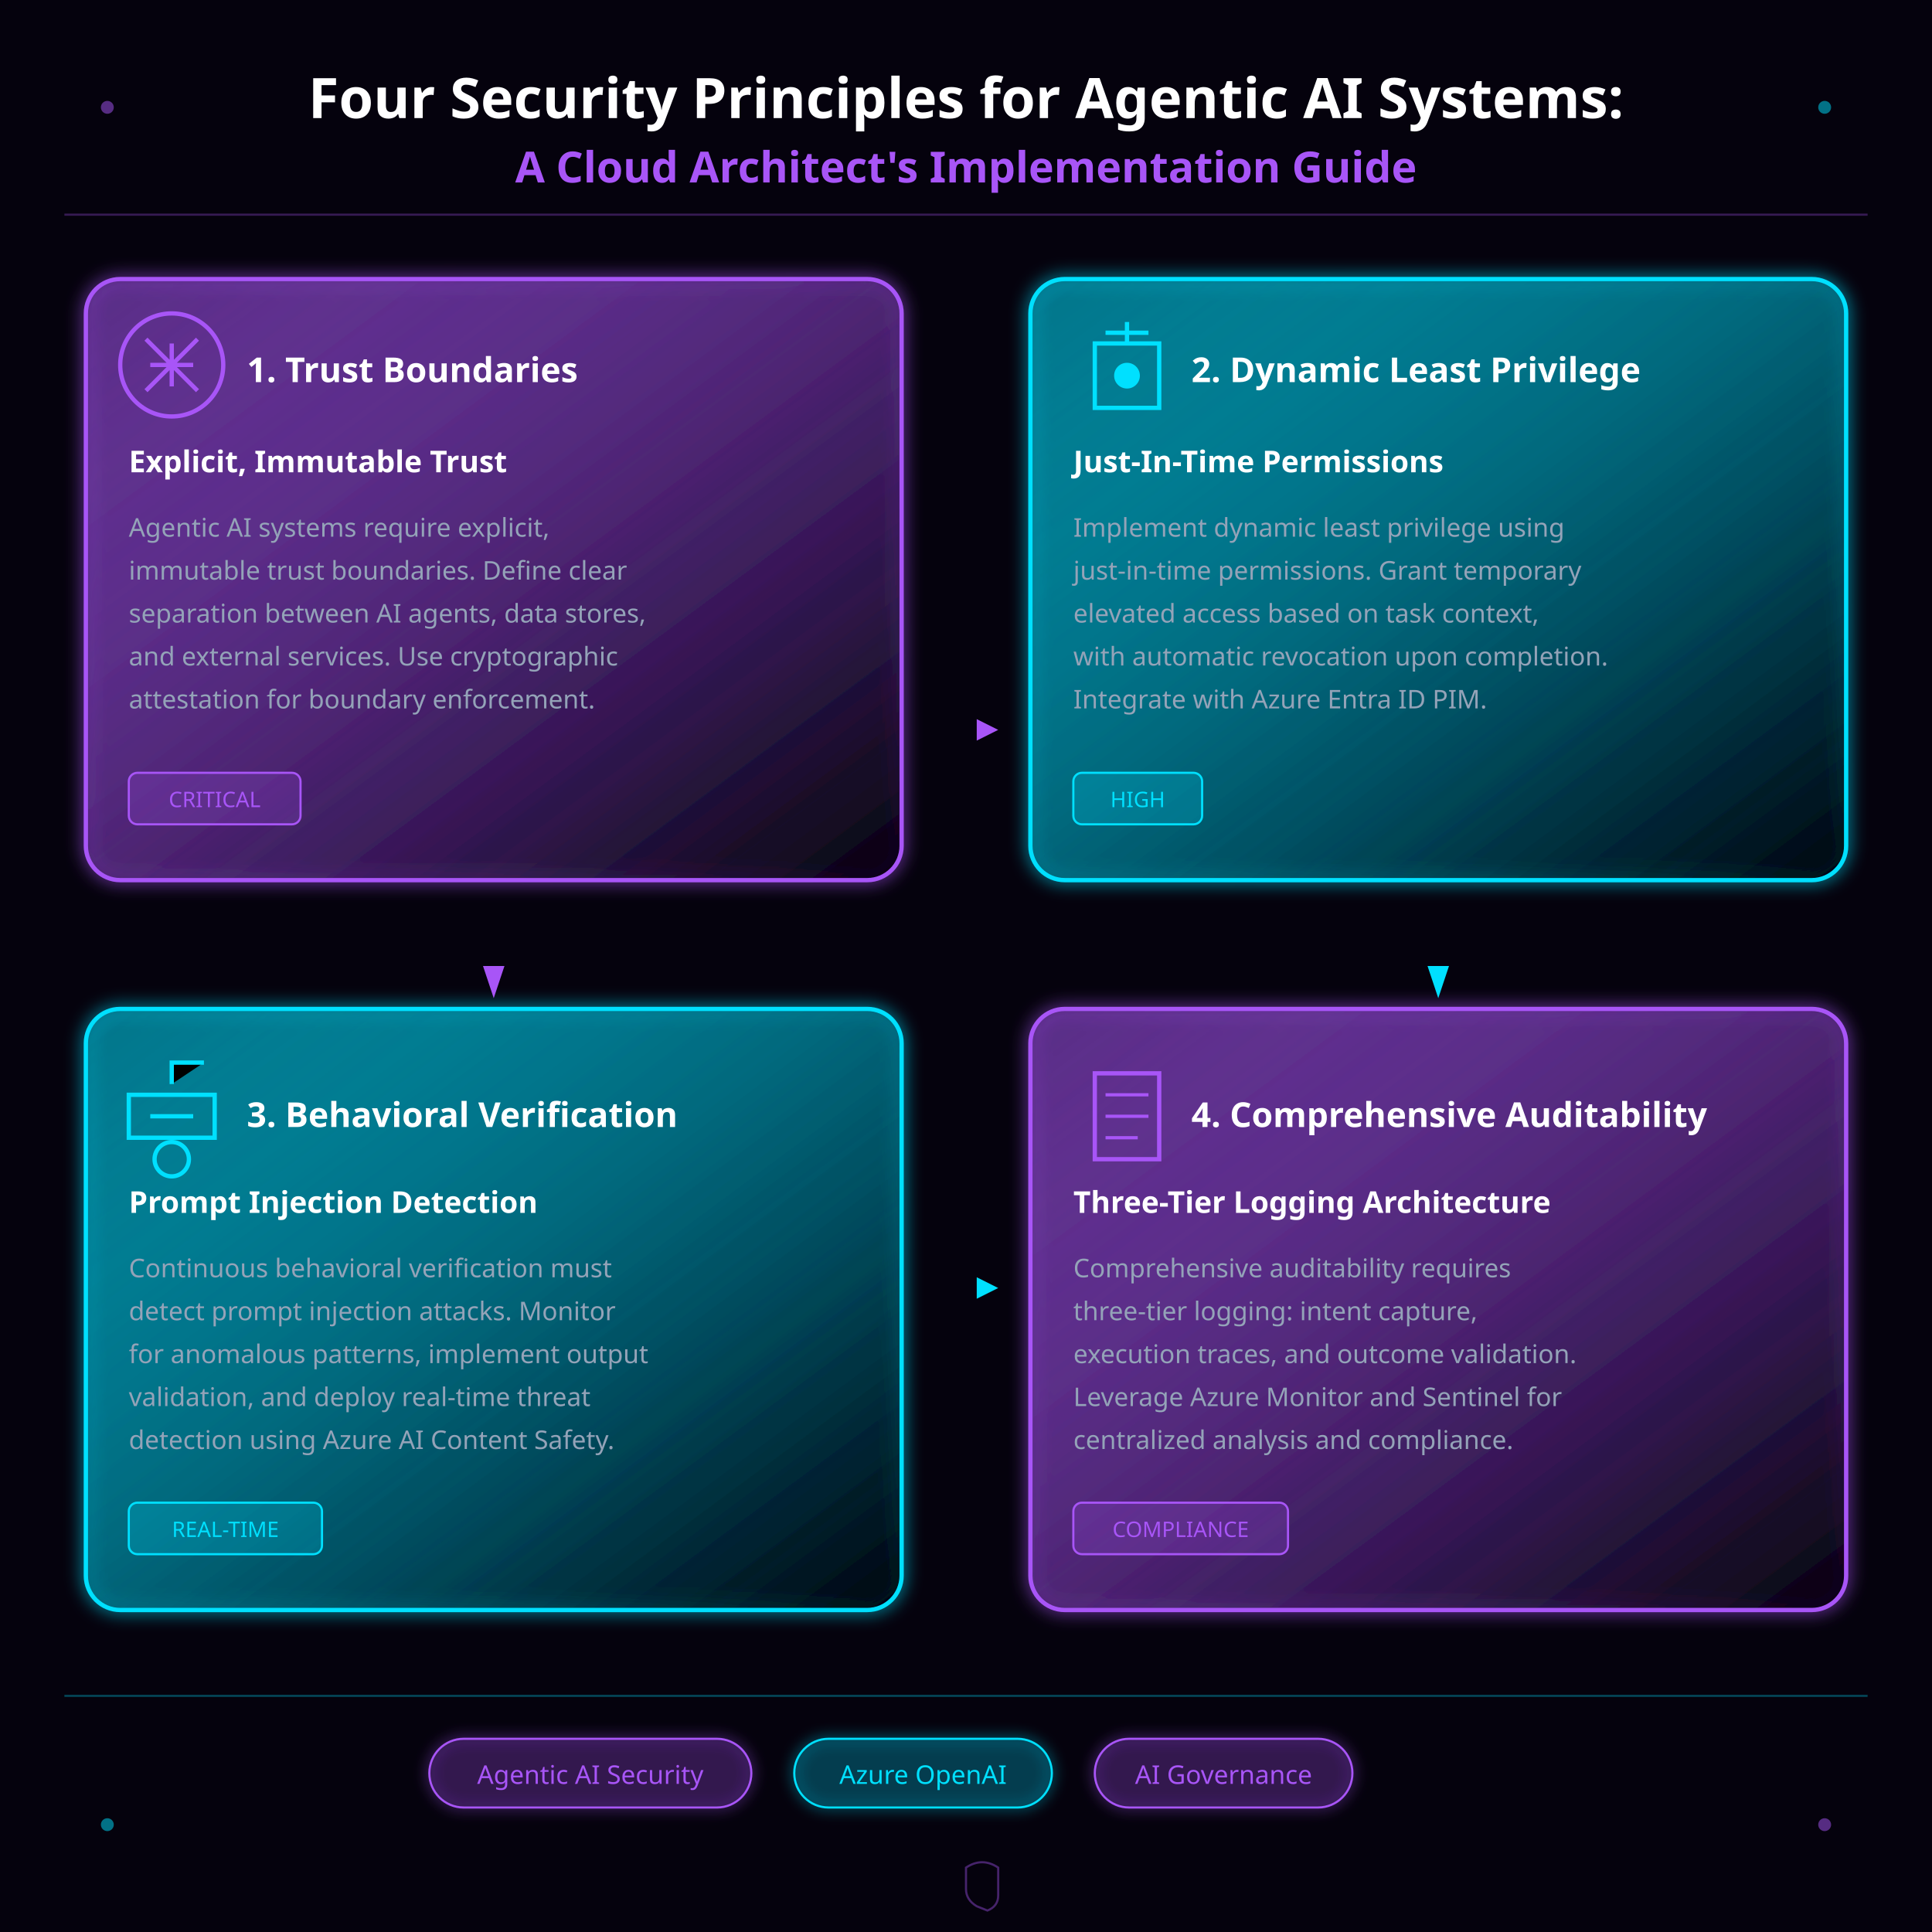
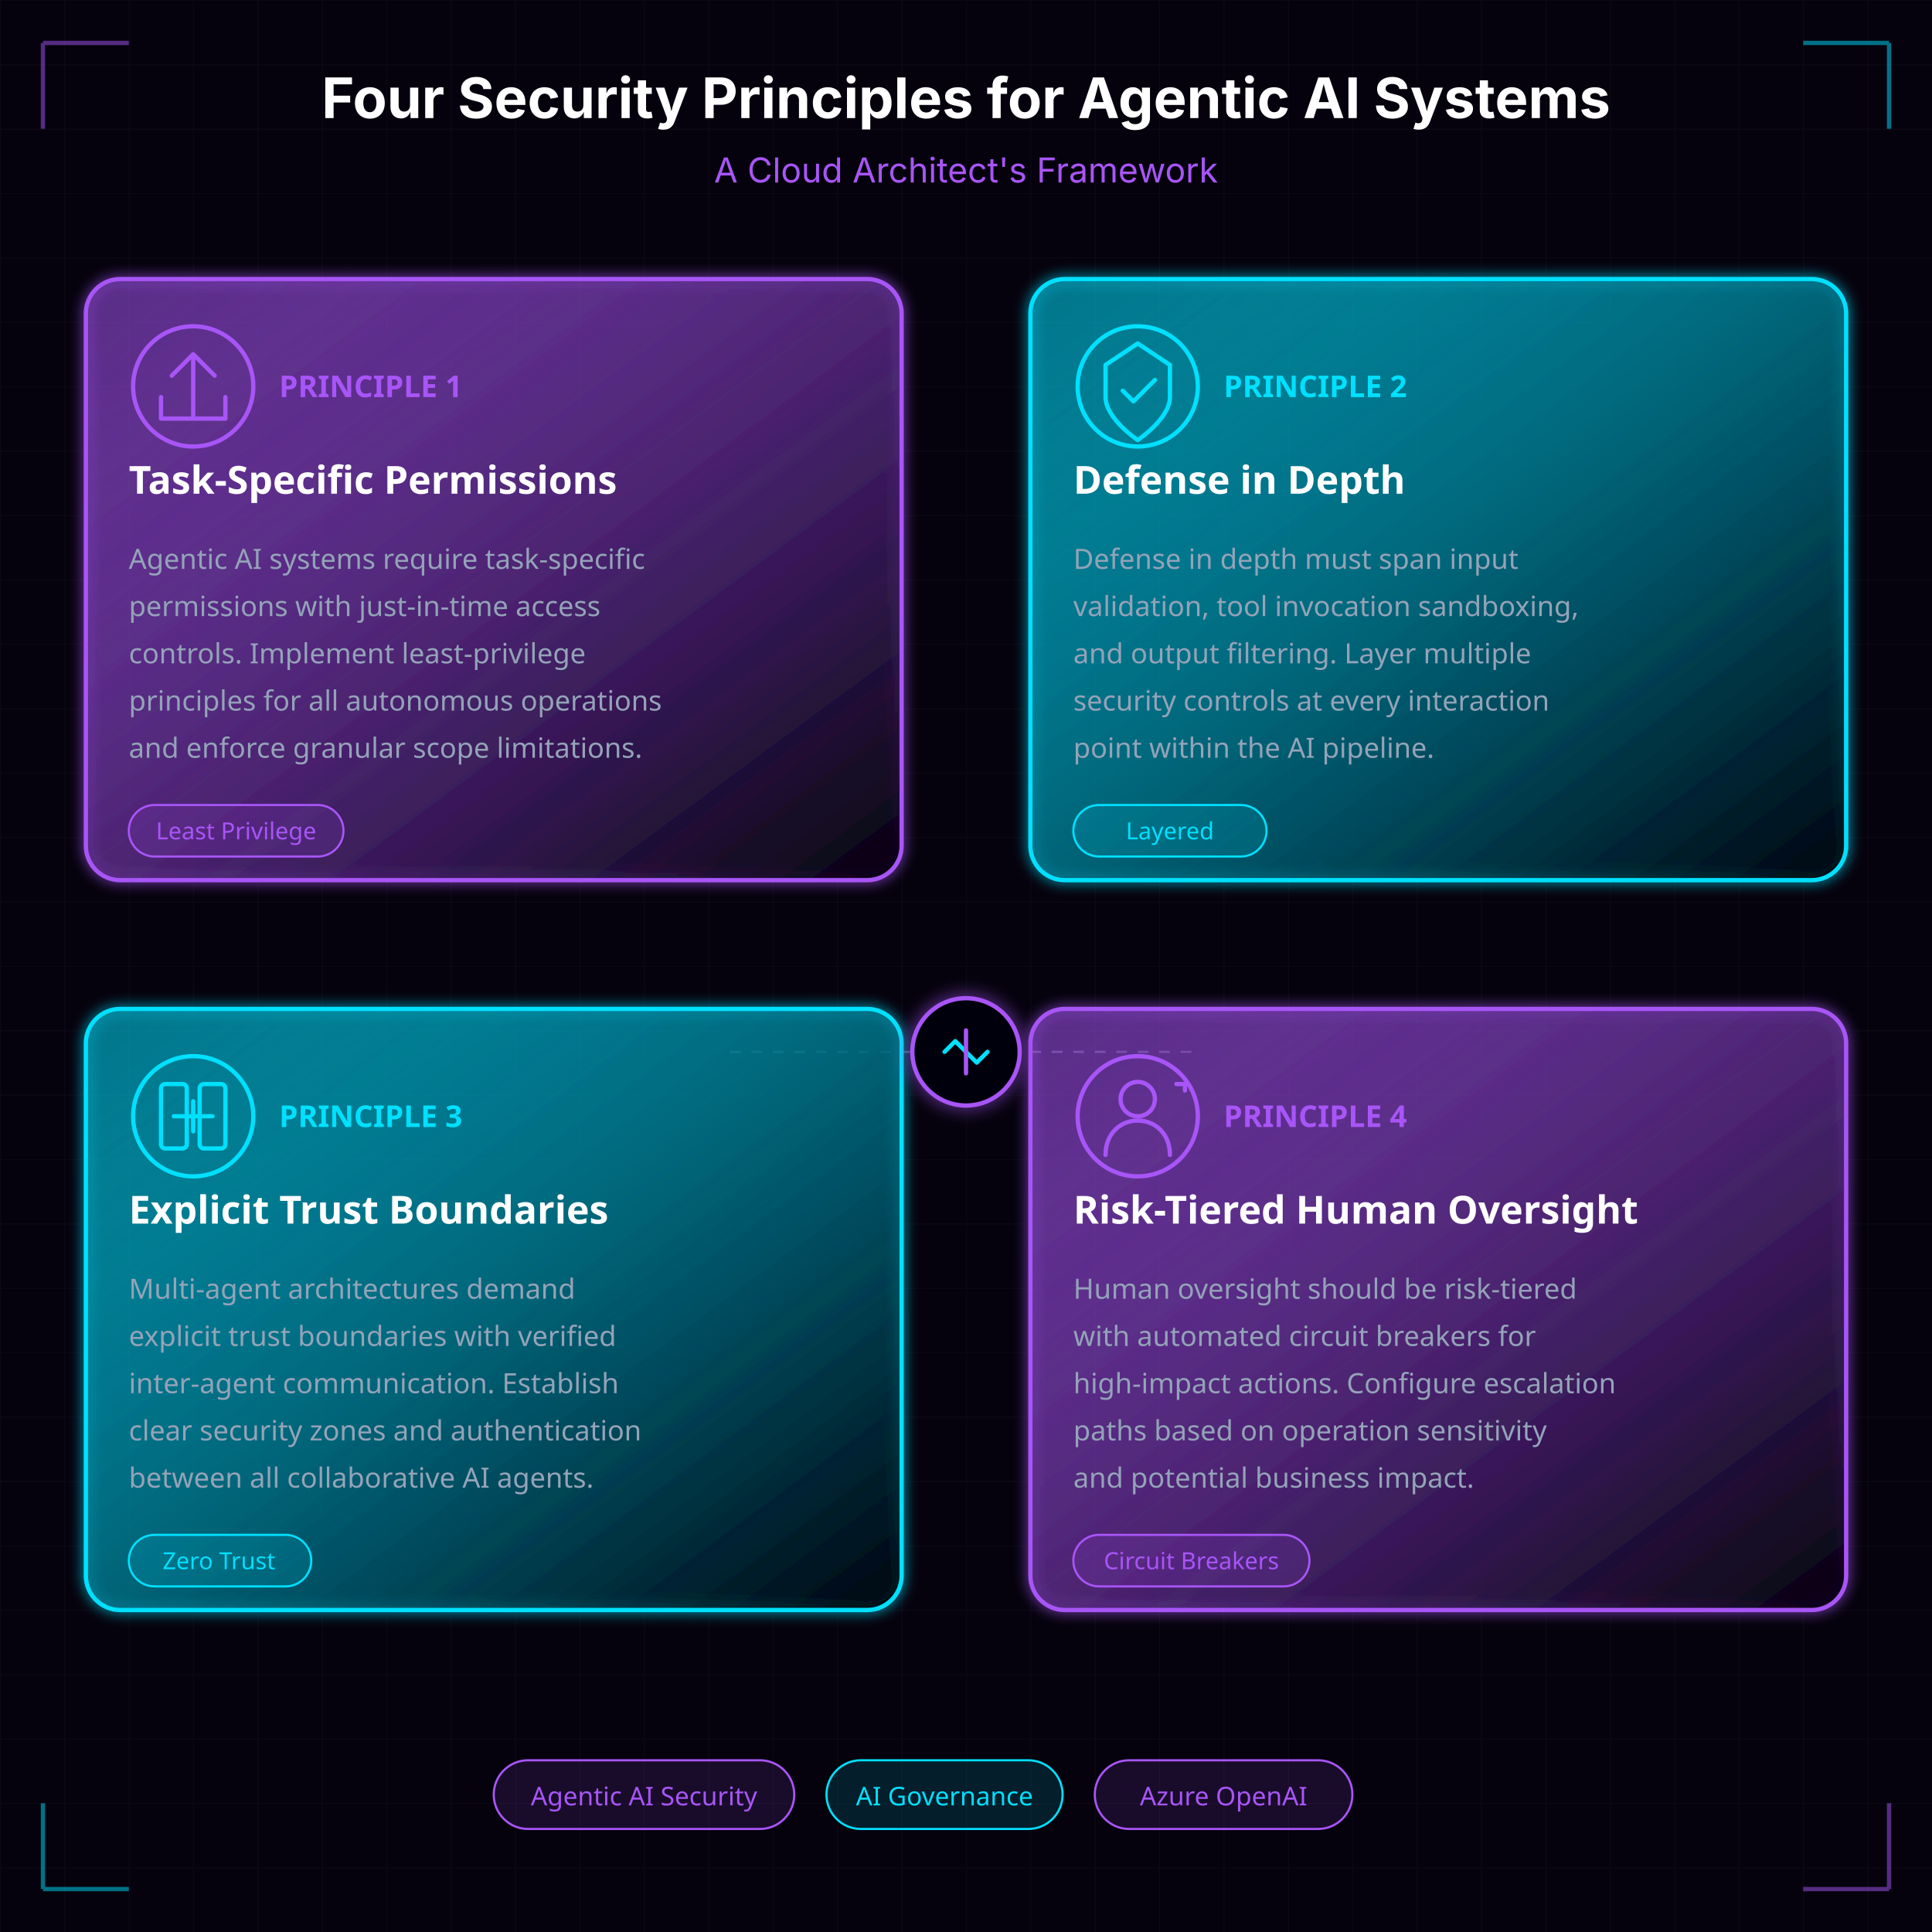
<svg xmlns="http://www.w3.org/2000/svg" viewBox="0 0 900 900">
  <defs>
    <filter id="glow1" x="-50%" y="-50%" width="200%" height="200%">
      <feGaussianBlur stdDeviation="3" result="coloredBlur" />
      <feMerge>
        <feMergeNode in="coloredBlur" />
        <feMergeNode in="SourceGraphic" />
      </feMerge>
    </filter>
    <filter id="glow2" x="-50%" y="-50%" width="200%" height="200%">
      <feGaussianBlur stdDeviation="4" result="coloredBlur" />
      <feMerge>
        <feMergeNode in="coloredBlur" />
        <feMergeNode in="SourceGraphic" />
      </feMerge>
    </filter>
    <linearGradient id="grad1" x1="0%" y1="0%" x2="100%" y2="100%">
      <stop offset="0%" style="stop-color:#a855f7;stop-opacity:0.3" />
      <stop offset="100%" style="stop-color:#05020d;stop-opacity:1" />
    </linearGradient>
    <linearGradient id="grad2" x1="0%" y1="0%" x2="100%" y2="100%">
      <stop offset="0%" style="stop-color:#00e0ff;stop-opacity:0.3" />
      <stop offset="100%" style="stop-color:#05020d;stop-opacity:1" />
    </linearGradient>
  </defs>
  <rect width="900" height="900" fill="#05020d" />
-   <text x="450" y="55" text-anchor="middle" fill="white" font-family="system-ui, sans-serif" font-size="26" font-weight="bold">Four Security Principles for Agentic AI Systems:</text>
-   <text x="450" y="85" text-anchor="middle" fill="#a855f7" font-family="system-ui, sans-serif" font-size="20" font-weight="600">A Cloud Architect's Implementation Guide</text>
-   <path d="M435 340 L465 340" stroke="#a855f7" stroke-width="2" fill="none" filter="url(#glow1)" marker-end="url(#arrowhead)" />
-   <path d="M435 600 L465 600" stroke="#00e0ff" stroke-width="2" fill="none" filter="url(#glow1)" />
-   <path d="M230 425 L230 455" stroke="#a855f7" stroke-width="2" fill="none" filter="url(#glow1)" />
-   <path d="M670 425 L670 455" stroke="#00e0ff" stroke-width="2" fill="none" filter="url(#glow1)" />
-   <rect x="40" y="130" width="380" height="280" rx="16" fill="url(#grad1)" stroke="#a855f7" stroke-width="2" filter="url(#glow2)" />
-   <circle cx="80" cy="170" r="24" fill="none" stroke="#a855f7" stroke-width="2" />
-   <path d="M70 170 L90 170 M80 160 L80 180 M68 158 L92 182 M92 158 L68 182" stroke="#a855f7" stroke-width="2" fill="none" />
-   <text x="115" y="178" fill="white" font-family="system-ui, sans-serif" font-size="16" font-weight="bold">1. Trust Boundaries</text>
-   <text x="60" y="220" fill="white" font-family="system-ui, sans-serif" font-size="14" font-weight="600">Explicit, Immutable Trust</text>
-   <text x="60" y="250" fill="#94a3b8" font-family="system-ui, sans-serif" font-size="12">Agentic AI systems require explicit,</text>
-   <text x="60" y="270" fill="#94a3b8" font-family="system-ui, sans-serif" font-size="12">immutable trust boundaries. Define clear</text>
-   <text x="60" y="290" fill="#94a3b8" font-family="system-ui, sans-serif" font-size="12">separation between AI agents, data stores,</text>
-   <text x="60" y="310" fill="#94a3b8" font-family="system-ui, sans-serif" font-size="12">and external services. Use cryptographic</text>
-   <text x="60" y="330" fill="#94a3b8" font-family="system-ui, sans-serif" font-size="12">attestation for boundary enforcement.</text>
-   <rect x="60" y="360" width="80" height="24" rx="4" fill="#a855f7" fill-opacity="0.2" stroke="#a855f7" stroke-width="1" />
-   <text x="100" y="376" text-anchor="middle" fill="#a855f7" font-family="system-ui, sans-serif" font-size="10">CRITICAL</text>
-   <rect x="480" y="130" width="380" height="280" rx="16" fill="url(#grad2)" stroke="#00e0ff" stroke-width="2" filter="url(#glow2)" />
-   <path d="M510 160 L540 160 L540 190 L510 190 Z" fill="none" stroke="#00e0ff" stroke-width="2" />
-   <path d="M525 150 L525 160 M515 155 L535 155" stroke="#00e0ff" stroke-width="2" />
-   <circle cx="525" cy="175" r="6" fill="#00e0ff" />
-   <text x="555" y="178" fill="white" font-family="system-ui, sans-serif" font-size="16" font-weight="bold">2. Dynamic Least Privilege</text>
-   <text x="500" y="220" fill="white" font-family="system-ui, sans-serif" font-size="14" font-weight="600">Just-In-Time Permissions</text>
-   <text x="500" y="250" fill="#94a3b8" font-family="system-ui, sans-serif" font-size="12">Implement dynamic least privilege using</text>
-   <text x="500" y="270" fill="#94a3b8" font-family="system-ui, sans-serif" font-size="12">just-in-time permissions. Grant temporary</text>
-   <text x="500" y="290" fill="#94a3b8" font-family="system-ui, sans-serif" font-size="12">elevated access based on task context,</text>
-   <text x="500" y="310" fill="#94a3b8" font-family="system-ui, sans-serif" font-size="12">with automatic revocation upon completion.</text>
-   <text x="500" y="330" fill="#94a3b8" font-family="system-ui, sans-serif" font-size="12">Integrate with Azure Entra ID PIM.</text>
-   <rect x="500" y="360" width="60" height="24" rx="4" fill="#00e0ff" fill-opacity="0.2" stroke="#00e0ff" stroke-width="1" />
-   <text x="530" y="376" text-anchor="middle" fill="#00e0ff" font-family="system-ui, sans-serif" font-size="10">HIGH</text>
-   <rect x="40" y="470" width="380" height="280" rx="16" fill="url(#grad2)" stroke="#00e0ff" stroke-width="2" filter="url(#glow2)" />
-   <path d="M60 510 L100 510 L100 530 L60 530 Z" fill="none" stroke="#00e0ff" stroke-width="2" />
-   <path d="M70 520 L90 520" stroke="#00e0ff" stroke-width="2" />
-   <path d="M80 505 L80 495 L95 495" stroke="#00e0ff" stroke-width="2" />
-   <circle cx="80" cy="540" r="8" fill="none" stroke="#00e0ff" stroke-width="2" />
-   <text x="115" y="525" fill="white" font-family="system-ui, sans-serif" font-size="16" font-weight="bold">3. Behavioral Verification</text>
-   <text x="60" y="565" fill="white" font-family="system-ui, sans-serif" font-size="14" font-weight="600">Prompt Injection Detection</text>
-   <text x="60" y="595" fill="#94a3b8" font-family="system-ui, sans-serif" font-size="12">Continuous behavioral verification must</text>
-   <text x="60" y="615" fill="#94a3b8" font-family="system-ui, sans-serif" font-size="12">detect prompt injection attacks. Monitor</text>
-   <text x="60" y="635" fill="#94a3b8" font-family="system-ui, sans-serif" font-size="12">for anomalous patterns, implement output</text>
-   <text x="60" y="655" fill="#94a3b8" font-family="system-ui, sans-serif" font-size="12">validation, and deploy real-time threat</text>
-   <text x="60" y="675" fill="#94a3b8" font-family="system-ui, sans-serif" font-size="12">detection using Azure AI Content Safety.</text>
-   <rect x="60" y="700" width="90" height="24" rx="4" fill="#00e0ff" fill-opacity="0.2" stroke="#00e0ff" stroke-width="1" />
-   <text x="105" y="716" text-anchor="middle" fill="#00e0ff" font-family="system-ui, sans-serif" font-size="10">REAL-TIME</text>
-   <rect x="480" y="470" width="380" height="280" rx="16" fill="url(#grad1)" stroke="#a855f7" stroke-width="2" filter="url(#glow2)" />
-   <path d="M510 500 L540 500 L540 540 L510 540 Z" fill="none" stroke="#a855f7" stroke-width="2" />
-   <path d="M515 510 L535 510 M515 520 L535 520 M515 530 L530 530" stroke="#a855f7" stroke-width="1.5" />
-   <text x="555" y="525" fill="white" font-family="system-ui, sans-serif" font-size="16" font-weight="bold">4. Comprehensive Auditability</text>
-   <text x="500" y="565" fill="white" font-family="system-ui, sans-serif" font-size="14" font-weight="600">Three-Tier Logging Architecture</text>
-   <text x="500" y="595" fill="#94a3b8" font-family="system-ui, sans-serif" font-size="12">Comprehensive auditability requires</text>
-   <text x="500" y="615" fill="#94a3b8" font-family="system-ui, sans-serif" font-size="12">three-tier logging: intent capture,</text>
-   <text x="500" y="635" fill="#94a3b8" font-family="system-ui, sans-serif" font-size="12">execution traces, and outcome validation.</text>
-   <text x="500" y="655" fill="#94a3b8" font-family="system-ui, sans-serif" font-size="12">Leverage Azure Monitor and Sentinel for</text>
-   <text x="500" y="675" fill="#94a3b8" font-family="system-ui, sans-serif" font-size="12">centralized analysis and compliance.</text>
-   <rect x="500" y="700" width="100" height="24" rx="4" fill="#a855f7" fill-opacity="0.2" stroke="#a855f7" stroke-width="1" />
-   <text x="550" y="716" text-anchor="middle" fill="#a855f7" font-family="system-ui, sans-serif" font-size="10">COMPLIANCE</text>
-   <path d="M435 340 L455 340" stroke="#a855f7" stroke-width="2" fill="none" filter="url(#glow1)" />
-   <polygon points="455,335 465,340 455,345" fill="#a855f7" />
-   <path d="M435 600 L455 600" stroke="#00e0ff" stroke-width="2" fill="none" filter="url(#glow1)" />
-   <polygon points="455,595 465,600 455,605" fill="#00e0ff" />
-   <path d="M230 410 L230 450" stroke="#a855f7" stroke-width="2" fill="none" filter="url(#glow1)" />
-   <polygon points="225,450 230,465 235,450" fill="#a855f7" />
-   <path d="M670 410 L670 450" stroke="#00e0ff" stroke-width="2" fill="none" filter="url(#glow1)" />
-   <polygon points="665,450 670,465 675,450" fill="#00e0ff" />
-   <rect x="200" y="810" width="150" height="32" rx="16" fill="#a855f7" fill-opacity="0.15" stroke="#a855f7" stroke-width="1" filter="url(#glow1)" />
-   <text x="275" y="831" text-anchor="middle" fill="#a855f7" font-family="system-ui, sans-serif" font-size="12" font-weight="500">Agentic AI Security</text>
-   <rect x="370" y="810" width="120" height="32" rx="16" fill="#00e0ff" fill-opacity="0.15" stroke="#00e0ff" stroke-width="1" filter="url(#glow1)" />
-   <text x="430" y="831" text-anchor="middle" fill="#00e0ff" font-family="system-ui, sans-serif" font-size="12" font-weight="500">Azure OpenAI</text>
-   <rect x="510" y="810" width="120" height="32" rx="16" fill="#a855f7" fill-opacity="0.15" stroke="#a855f7" stroke-width="1" filter="url(#glow1)" />
-   <text x="570" y="831" text-anchor="middle" fill="#a855f7" font-family="system-ui, sans-serif" font-size="12" font-weight="500">AI Governance</text>
-   <circle cx="50" cy="50" r="3" fill="#a855f7" opacity="0.5" />
-   <circle cx="850" cy="50" r="3" fill="#00e0ff" opacity="0.5" />
-   <circle cx="50" cy="850" r="3" fill="#00e0ff" opacity="0.5" />
-   <circle cx="850" cy="850" r="3" fill="#a855f7" opacity="0.5" />
-   <line x1="30" y1="100" x2="870" y2="100" stroke="#a855f7" stroke-width="1" opacity="0.3" />
-   <line x1="30" y1="790" x2="870" y2="790" stroke="#00e0ff" stroke-width="1" opacity="0.3" />
-   <path d="M450 870 L450 880 Q450 885 455 888 L460 890 Q465 888 465 883 L465 870 Q457.5 865 450 870 Z" fill="none" stroke="#a855f7" stroke-width="1" opacity="0.4" />
+   <pattern id="grid" width="30" height="30" patternUnits="userSpaceOnUse">
+     <path d="M 30 0 L 0 0 0 30" fill="none" stroke="#1a1525" stroke-width="0.5" />
+   </pattern>
+   <rect width="900" height="900" fill="url(#grid)" opacity="0.5" />
+   <text x="450" y="55" font-family="system-ui, -apple-system, sans-serif" font-size="26" font-weight="bold" fill="white" text-anchor="middle">Four Security Principles for Agentic AI Systems</text>
+   <text x="450" y="85" font-family="system-ui, -apple-system, sans-serif" font-size="16" fill="#a855f7" text-anchor="middle">A Cloud Architect's Framework</text>
+   <path d="M 435 380 L 465 380" stroke="#a855f7" stroke-width="2" fill="none" filter="url(#glow1)" marker-end="url(#arrowhead)" />
+   <path d="M 435 600 L 465 600" stroke="#00e0ff" stroke-width="2" fill="none" filter="url(#glow1)" />
+   <path d="M 230 420 L 230 460" stroke="#a855f7" stroke-width="2" fill="none" filter="url(#glow1)" />
+   <path d="M 670 420 L 670 460" stroke="#00e0ff" stroke-width="2" fill="none" filter="url(#glow1)" />
+   <path d="M 340 490 L 560 490" stroke="#94a3b8" stroke-width="1" stroke-dasharray="5,5" fill="none" opacity="0.5" />
+   <g transform="translate(40, 130)">
+     <rect x="0" y="0" width="380" height="280" rx="16" fill="url(#grad1)" stroke="#a855f7" stroke-width="2" filter="url(#glow1)" />
+     <circle cx="50" cy="50" r="28" fill="none" stroke="#a855f7" stroke-width="2" />
+     <path d="M 40 45 L 50 35 L 60 45 M 50 35 L 50 65 M 35 55 L 35 65 L 65 65 L 65 55" stroke="#a855f7" stroke-width="2" fill="none" stroke-linecap="round" stroke-linejoin="round" />
+     <text x="90" y="55" font-family="system-ui, sans-serif" font-size="14" fill="#a855f7" font-weight="bold">PRINCIPLE 1</text>
+     <text x="20" y="100" font-family="system-ui, sans-serif" font-size="18" fill="white" font-weight="bold">Task-Specific Permissions</text>
+     <text x="20" y="135" font-family="system-ui, sans-serif" font-size="13" fill="#94a3b8">
+       <tspan x="20" dy="0">Agentic AI systems require task-specific</tspan>
+       <tspan x="20" dy="22">permissions with just-in-time access</tspan>
+       <tspan x="20" dy="22">controls. Implement least-privilege</tspan>
+       <tspan x="20" dy="22">principles for all autonomous operations</tspan>
+       <tspan x="20" dy="22">and enforce granular scope limitations.</tspan>
+     </text>
+     <rect x="20" y="245" width="100" height="24" rx="12" fill="#a855f720" stroke="#a855f7" stroke-width="1" />
+     <text x="70" y="261" font-family="system-ui, sans-serif" font-size="11" fill="#a855f7" text-anchor="middle">Least Privilege</text>
+   </g>
+   <g transform="translate(480, 130)">
+     <rect x="0" y="0" width="380" height="280" rx="16" fill="url(#grad2)" stroke="#00e0ff" stroke-width="2" filter="url(#glow1)" />
+     <circle cx="50" cy="50" r="28" fill="none" stroke="#00e0ff" stroke-width="2" />
+     <path d="M 50 30 L 35 40 L 35 55 C 35 65 50 75 50 75 C 50 75 65 65 65 55 L 65 40 Z" stroke="#00e0ff" stroke-width="2" fill="none" stroke-linejoin="round" />
+     <path d="M 43 52 L 48 57 L 58 47" stroke="#00e0ff" stroke-width="2" fill="none" stroke-linecap="round" stroke-linejoin="round" />
+     <text x="90" y="55" font-family="system-ui, sans-serif" font-size="14" fill="#00e0ff" font-weight="bold">PRINCIPLE 2</text>
+     <text x="20" y="100" font-family="system-ui, sans-serif" font-size="18" fill="white" font-weight="bold">Defense in Depth</text>
+     <text x="20" y="135" font-family="system-ui, sans-serif" font-size="13" fill="#94a3b8">
+       <tspan x="20" dy="0">Defense in depth must span input</tspan>
+       <tspan x="20" dy="22">validation, tool invocation sandboxing,</tspan>
+       <tspan x="20" dy="22">and output filtering. Layer multiple</tspan>
+       <tspan x="20" dy="22">security controls at every interaction</tspan>
+       <tspan x="20" dy="22">point within the AI pipeline.</tspan>
+     </text>
+     <rect x="20" y="245" width="90" height="24" rx="12" fill="#00e0ff20" stroke="#00e0ff" stroke-width="1" />
+     <text x="65" y="261" font-family="system-ui, sans-serif" font-size="11" fill="#00e0ff" text-anchor="middle">Layered</text>
+   </g>
+   <g transform="translate(40, 470)">
+     <rect x="0" y="0" width="380" height="280" rx="16" fill="url(#grad2)" stroke="#00e0ff" stroke-width="2" filter="url(#glow1)" />
+     <circle cx="50" cy="50" r="28" fill="none" stroke="#00e0ff" stroke-width="2" />
+     <rect x="35" y="35" width="12" height="30" rx="2" stroke="#00e0ff" stroke-width="2" fill="none" />
+     <rect x="53" y="35" width="12" height="30" rx="2" stroke="#00e0ff" stroke-width="2" fill="none" />
+     <path d="M 41 50 L 59 50 M 50 43 L 50 57" stroke="#00e0ff" stroke-width="2" stroke-linecap="round" />
+     <text x="90" y="55" font-family="system-ui, sans-serif" font-size="14" fill="#00e0ff" font-weight="bold">PRINCIPLE 3</text>
+     <text x="20" y="100" font-family="system-ui, sans-serif" font-size="18" fill="white" font-weight="bold">Explicit Trust Boundaries</text>
+     <text x="20" y="135" font-family="system-ui, sans-serif" font-size="13" fill="#94a3b8">
+       <tspan x="20" dy="0">Multi-agent architectures demand</tspan>
+       <tspan x="20" dy="22">explicit trust boundaries with verified</tspan>
+       <tspan x="20" dy="22">inter-agent communication. Establish</tspan>
+       <tspan x="20" dy="22">clear security zones and authentication</tspan>
+       <tspan x="20" dy="22">between all collaborative AI agents.</tspan>
+     </text>
+     <rect x="20" y="245" width="85" height="24" rx="12" fill="#00e0ff20" stroke="#00e0ff" stroke-width="1" />
+     <text x="62" y="261" font-family="system-ui, sans-serif" font-size="11" fill="#00e0ff" text-anchor="middle">Zero Trust</text>
+   </g>
+   <g transform="translate(480, 470)">
+     <rect x="0" y="0" width="380" height="280" rx="16" fill="url(#grad1)" stroke="#a855f7" stroke-width="2" filter="url(#glow1)" />
+     <circle cx="50" cy="50" r="28" fill="none" stroke="#a855f7" stroke-width="2" />
+     <circle cx="50" cy="42" r="8" stroke="#a855f7" stroke-width="2" fill="none" />
+     <path d="M 35 68 C 35 58 42 52 50 52 C 58 52 65 58 65 68" stroke="#a855f7" stroke-width="2" fill="none" stroke-linecap="round" />
+     <path d="M 68 35 L 72 35 L 72 38" stroke="#a855f7" stroke-width="2" fill="none" stroke-linecap="round" />
+     <text x="90" y="55" font-family="system-ui, sans-serif" font-size="14" fill="#a855f7" font-weight="bold">PRINCIPLE 4</text>
+     <text x="20" y="100" font-family="system-ui, sans-serif" font-size="18" fill="white" font-weight="bold">Risk-Tiered Human Oversight</text>
+     <text x="20" y="135" font-family="system-ui, sans-serif" font-size="13" fill="#94a3b8">
+       <tspan x="20" dy="0">Human oversight should be risk-tiered</tspan>
+       <tspan x="20" dy="22">with automated circuit breakers for</tspan>
+       <tspan x="20" dy="22">high-impact actions. Configure escalation</tspan>
+       <tspan x="20" dy="22">paths based on operation sensitivity</tspan>
+       <tspan x="20" dy="22">and potential business impact.</tspan>
+     </text>
+     <rect x="20" y="245" width="110" height="24" rx="12" fill="#a855f720" stroke="#a855f7" stroke-width="1" />
+     <text x="75" y="261" font-family="system-ui, sans-serif" font-size="11" fill="#a855f7" text-anchor="middle">Circuit Breakers</text>
+   </g>
+   <circle cx="450" cy="490" r="25" fill="#05020d" stroke="#a855f7" stroke-width="2" filter="url(#glow2)" />
+   <path d="M 440 490 L 445 485 L 455 495 L 460 490" stroke="#00e0ff" stroke-width="2" fill="none" stroke-linecap="round" stroke-linejoin="round" />
+   <path d="M 450 480 L 450 500" stroke="#a855f7" stroke-width="2" stroke-linecap="round" />
+   <g transform="translate(450, 820)">
+     <rect x="-220" y="0" width="140" height="32" rx="16" fill="#a855f720" stroke="#a855f7" stroke-width="1" />
+     <text x="-150" y="21" font-family="system-ui, sans-serif" font-size="12" fill="#a855f7" text-anchor="middle">Agentic AI Security</text>
+     <rect x="-65" y="0" width="110" height="32" rx="16" fill="#00e0ff20" stroke="#00e0ff" stroke-width="1" />
+     <text x="-10" y="21" font-family="system-ui, sans-serif" font-size="12" fill="#00e0ff" text-anchor="middle">AI Governance</text>
+     <rect x="60" y="0" width="120" height="32" rx="16" fill="#a855f720" stroke="#a855f7" stroke-width="1" />
+     <text x="120" y="21" font-family="system-ui, sans-serif" font-size="12" fill="#a855f7" text-anchor="middle">Azure OpenAI</text>
+   </g>
+   <path d="M 20 20 L 60 20 M 20 20 L 20 60" stroke="#a855f7" stroke-width="2" opacity="0.5" />
+   <path d="M 880 20 L 840 20 M 880 20 L 880 60" stroke="#00e0ff" stroke-width="2" opacity="0.5" />
+   <path d="M 20 880 L 60 880 M 20 880 L 20 840" stroke="#00e0ff" stroke-width="2" opacity="0.5" />
+   <path d="M 880 880 L 840 880 M 880 880 L 880 840" stroke="#a855f7" stroke-width="2" opacity="0.5" />
</svg>
